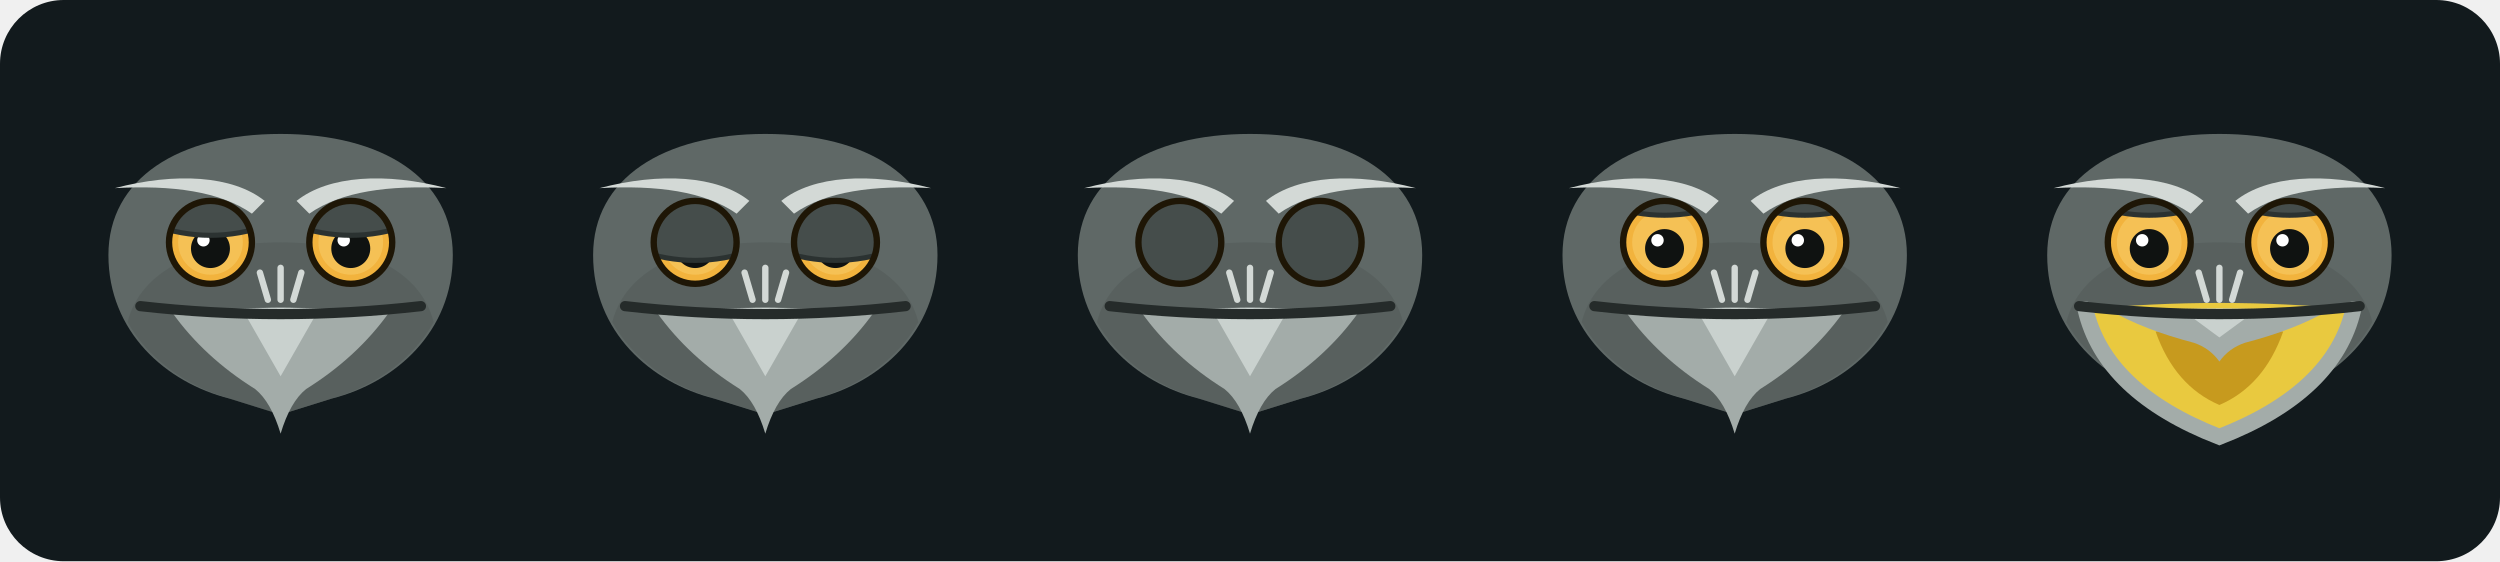
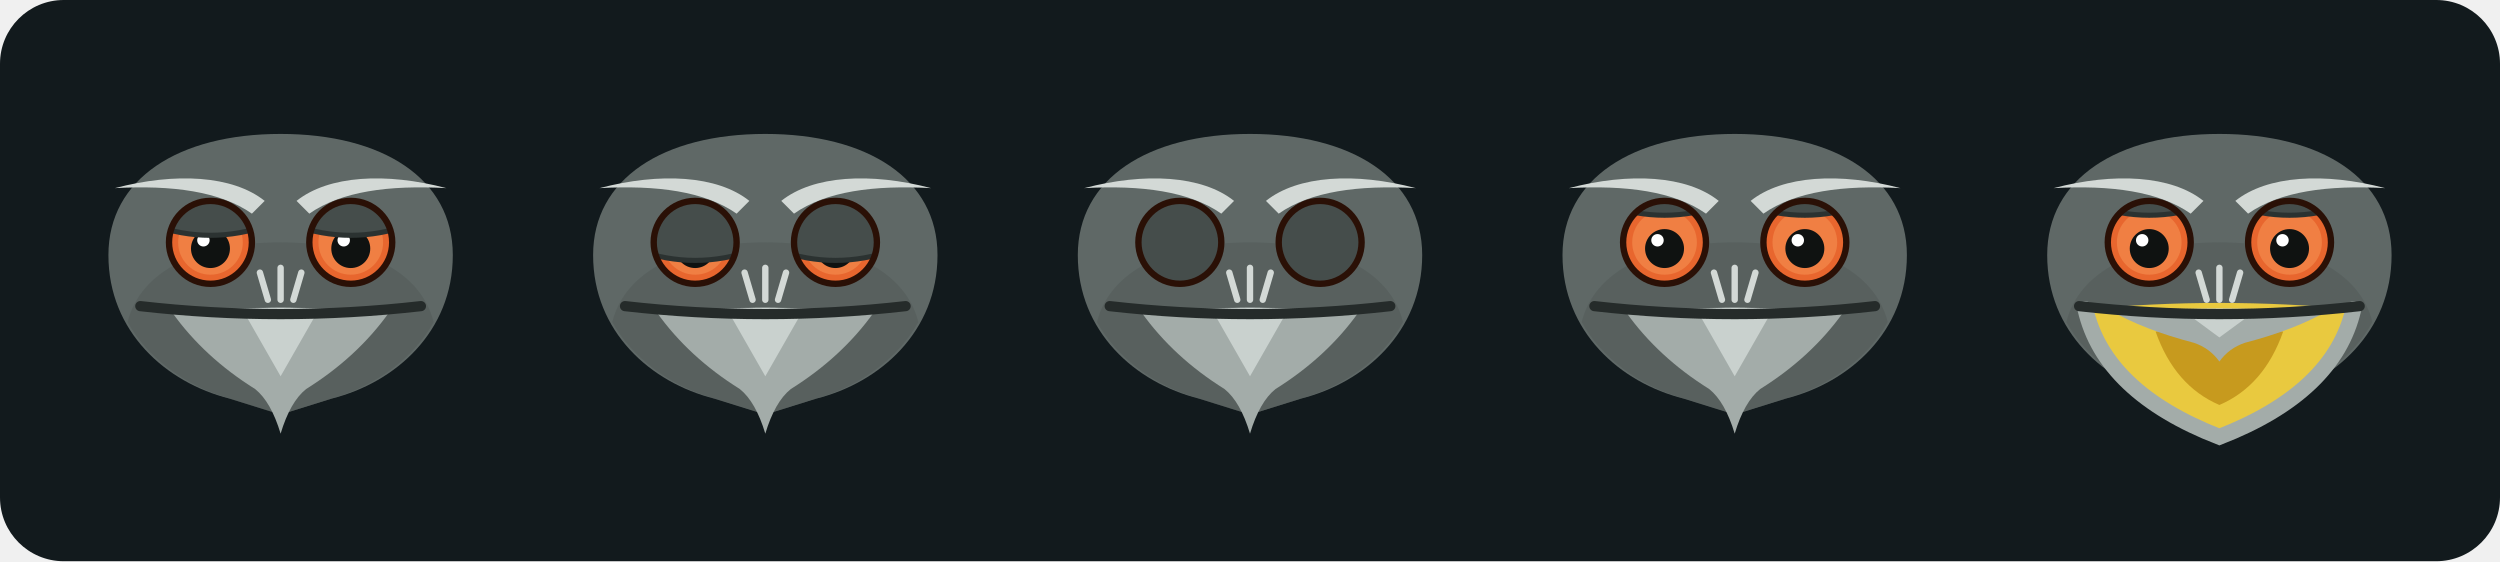
<svg xmlns="http://www.w3.org/2000/svg" viewBox="0 0 784 176" width="784" height="176" role="img" aria-label="frogmouth expressions">
  <rect width="784" height="176" rx="20" fill="#121A1D" />
  <g transform="translate(24 24) scale(1)">
    <path fill="#5F6866" d="M10 56C10 32 32 18 64 18C96 18 118 32 118 56C118 80 100 96 80 101L64 106L48 101C28 96 10 80 10 56Z" />
    <path fill="#4F5755" opacity="0.45" d="M16 77C20 61 38 52 64 52C90 52 108 61 112 77C106 88 94 97 80 101L64 106L48 101C34 97 22 88 16 77Z" />
    <path fill="#D3D9D6" d="M59 39C49 31 31 30 12 35C30 34 45 36 55 43Z" />
    <path fill="#D3D9D6" d="M69 39C79 31 97 30 116 35C98 34 83 36 73 43Z" />
    <g transform="translate(42 52)">
      <clipPath id="e33">
        <circle r="12.5" />
      </clipPath>
-       <circle r="13" fill="#F2B33D" />
-       <circle r="10.14" fill="#F7C860" opacity=".7" />
+       <circle r="13" fill="#E8662E" />
+       <circle r="10.14" fill="#F38A4C" opacity=".7" />
      <g clip-path="url(#e33)">
        <circle cy="1.95" r="6.11" fill="#0F1211" />
        <circle cx="-2.21" cy="-0.65" r="1.95" fill="#FFFFFF" />
        <g class="lid">
          <path fill="#454D4B" d="M-18.2 -39H18.2V-5.46Q0 1.04 -18.2 -5.46Z" />
          <path fill="none" stroke="#2B3231" stroke-width="1.6" stroke-linecap="round" d="M-18.2 -5.46Q0 1.04 18.2 -5.46" />
        </g>
      </g>
-       <circle r="13" fill="none" stroke="#1E1606" stroke-width="2" />
+       <circle r="13" fill="none" stroke="#2A1006" stroke-width="2" />
    </g>
    <g transform="translate(86 52)">
      <clipPath id="e34">
        <circle r="12.5" />
      </clipPath>
-       <circle r="13" fill="#F2B33D" />
-       <circle r="10.14" fill="#F7C860" opacity=".7" />
+       <circle r="13" fill="#E8662E" />
+       <circle r="10.14" fill="#F38A4C" opacity=".7" />
      <g clip-path="url(#e34)">
        <circle cy="1.95" r="6.11" fill="#0F1211" />
        <circle cx="-2.21" cy="-0.65" r="1.95" fill="#FFFFFF" />
        <g class="lid">
          <path fill="#454D4B" d="M-18.2 -39H18.2V-5.46Q0 1.04 -18.2 -5.46Z" />
          <path fill="none" stroke="#2B3231" stroke-width="1.6" stroke-linecap="round" d="M-18.2 -5.46Q0 1.04 18.2 -5.46" />
        </g>
      </g>
-       <circle r="13" fill="none" stroke="#1E1606" stroke-width="2" />
+       <circle r="13" fill="none" stroke="#2A1006" stroke-width="2" />
    </g>
    <path fill="#A3ACA9" d="M30 74Q64 71 98 74Q88 88 72 98Q67 102 64 112Q61 102 56 98Q40 88 30 74Z" />
    <path fill="#C9D1CE" d="M52 73Q64 72 76 73L64 94Z" />
    <path fill="none" stroke="#252B2A" stroke-width="3.2" stroke-linecap="round" d="M20 72Q42 74.5 64 74.5Q86 74.5 108 72" />
    <path fill="none" stroke="#D3D9D6" stroke-width="2" stroke-linecap="round" d="M64 70V60M60 70L57.5 61.5M68 70L70.5 61.5" />
  </g>
  <g transform="translate(176 24) scale(1)">
    <path fill="#5F6866" d="M10 56C10 32 32 18 64 18C96 18 118 32 118 56C118 80 100 96 80 101L64 106L48 101C28 96 10 80 10 56Z" />
    <path fill="#4F5755" opacity="0.45" d="M16 77C20 61 38 52 64 52C90 52 108 61 112 77C106 88 94 97 80 101L64 106L48 101C34 97 22 88 16 77Z" />
    <path fill="#D3D9D6" d="M59 39C49 31 31 30 12 35C30 34 45 36 55 43Z" />
    <path fill="#D3D9D6" d="M69 39C79 31 97 30 116 35C98 34 83 36 73 43Z" />
    <g transform="translate(42 52)">
      <clipPath id="e35">
        <circle r="12.5" />
      </clipPath>
-       <circle r="13" fill="#F2B33D" />
-       <circle r="10.14" fill="#F7C860" opacity=".7" />
+       <circle r="13" fill="#E8662E" />
+       <circle r="10.14" fill="#F38A4C" opacity=".7" />
      <g clip-path="url(#e35)">
        <circle cy="1.95" r="6.11" fill="#0F1211" />
        <circle cx="-2.21" cy="-0.65" r="1.95" fill="#FFFFFF" />
        <g class="lid">
          <path fill="#454D4B" d="M-18.2 -39H18.2V2.41Q0 8.91 -18.2 2.41Z" />
          <path fill="none" stroke="#2B3231" stroke-width="1.6" stroke-linecap="round" d="M-18.2 2.41Q0 8.91 18.2 2.41" />
        </g>
      </g>
-       <circle r="13" fill="none" stroke="#1E1606" stroke-width="2" />
+       <circle r="13" fill="none" stroke="#2A1006" stroke-width="2" />
    </g>
    <g transform="translate(86 52)">
      <clipPath id="e36">
        <circle r="12.5" />
      </clipPath>
-       <circle r="13" fill="#F2B33D" />
-       <circle r="10.14" fill="#F7C860" opacity=".7" />
+       <circle r="13" fill="#E8662E" />
+       <circle r="10.14" fill="#F38A4C" opacity=".7" />
      <g clip-path="url(#e36)">
        <circle cy="1.95" r="6.11" fill="#0F1211" />
        <circle cx="-2.21" cy="-0.65" r="1.95" fill="#FFFFFF" />
        <g class="lid">
          <path fill="#454D4B" d="M-18.2 -39H18.2V2.41Q0 8.91 -18.2 2.41Z" />
          <path fill="none" stroke="#2B3231" stroke-width="1.6" stroke-linecap="round" d="M-18.2 2.41Q0 8.91 18.2 2.41" />
        </g>
      </g>
-       <circle r="13" fill="none" stroke="#1E1606" stroke-width="2" />
+       <circle r="13" fill="none" stroke="#2A1006" stroke-width="2" />
    </g>
    <path fill="#A3ACA9" d="M30 74Q64 71 98 74Q88 88 72 98Q67 102 64 112Q61 102 56 98Q40 88 30 74Z" />
    <path fill="#C9D1CE" d="M52 73Q64 72 76 73L64 94Z" />
    <path fill="none" stroke="#252B2A" stroke-width="3.2" stroke-linecap="round" d="M20 72Q42 74.5 64 74.5Q86 74.5 108 72" />
    <path fill="none" stroke="#D3D9D6" stroke-width="2" stroke-linecap="round" d="M64 70V60M60 70L57.5 61.5M68 70L70.5 61.5" />
  </g>
  <g transform="translate(328 24) scale(1)">
    <path fill="#5F6866" d="M10 56C10 32 32 18 64 18C96 18 118 32 118 56C118 80 100 96 80 101L64 106L48 101C28 96 10 80 10 56Z" />
    <path fill="#4F5755" opacity="0.45" d="M16 77C20 61 38 52 64 52C90 52 108 61 112 77C106 88 94 97 80 101L64 106L48 101C34 97 22 88 16 77Z" />
    <path fill="#D3D9D6" d="M59 39C49 31 31 30 12 35C30 34 45 36 55 43Z" />
    <path fill="#D3D9D6" d="M69 39C79 31 97 30 116 35C98 34 83 36 73 43Z" />
    <g transform="translate(42 52)">
      <clipPath id="e37">
        <circle r="12.5" />
      </clipPath>
-       <circle r="13" fill="#F2B33D" />
-       <circle r="10.14" fill="#F7C860" opacity=".7" />
+       <circle r="13" fill="#E8662E" />
+       <circle r="10.14" fill="#F38A4C" opacity=".7" />
      <g clip-path="url(#e37)">
        <circle cy="1.95" r="6.11" fill="#0F1211" />
        <circle cx="-2.21" cy="-0.65" r="1.95" fill="#FFFFFF" />
        <g class="lid">
          <path fill="#454D4B" d="M-18.2 -39H18.2V21.6Q0 28.1 -18.2 21.6Z" />
          <path fill="none" stroke="#2B3231" stroke-width="1.6" stroke-linecap="round" d="M-18.2 21.6Q0 28.1 18.2 21.6" />
        </g>
      </g>
-       <circle r="13" fill="none" stroke="#1E1606" stroke-width="2" />
+       <circle r="13" fill="none" stroke="#2A1006" stroke-width="2" />
    </g>
    <g transform="translate(86 52)">
      <clipPath id="e38">
        <circle r="12.5" />
      </clipPath>
-       <circle r="13" fill="#F2B33D" />
-       <circle r="10.14" fill="#F7C860" opacity=".7" />
+       <circle r="13" fill="#E8662E" />
+       <circle r="10.14" fill="#F38A4C" opacity=".7" />
      <g clip-path="url(#e38)">
        <circle cy="1.95" r="6.11" fill="#0F1211" />
        <circle cx="-2.21" cy="-0.65" r="1.95" fill="#FFFFFF" />
        <g class="lid">
          <path fill="#454D4B" d="M-18.2 -39H18.2V21.6Q0 28.1 -18.2 21.6Z" />
          <path fill="none" stroke="#2B3231" stroke-width="1.6" stroke-linecap="round" d="M-18.2 21.6Q0 28.1 18.2 21.6" />
        </g>
      </g>
-       <circle r="13" fill="none" stroke="#1E1606" stroke-width="2" />
+       <circle r="13" fill="none" stroke="#2A1006" stroke-width="2" />
    </g>
    <path fill="#A3ACA9" d="M30 74Q64 71 98 74Q88 88 72 98Q67 102 64 112Q61 102 56 98Q40 88 30 74Z" />
    <path fill="#C9D1CE" d="M52 73Q64 72 76 73L64 94Z" />
    <path fill="none" stroke="#252B2A" stroke-width="3.2" stroke-linecap="round" d="M20 72Q42 74.5 64 74.5Q86 74.5 108 72" />
    <path fill="none" stroke="#D3D9D6" stroke-width="2" stroke-linecap="round" d="M64 70V60M60 70L57.5 61.5M68 70L70.5 61.5" />
  </g>
  <g transform="translate(480 24) scale(1)">
    <path fill="#5F6866" d="M10 56C10 32 32 18 64 18C96 18 118 32 118 56C118 80 100 96 80 101L64 106L48 101C28 96 10 80 10 56Z" />
    <path fill="#4F5755" opacity="0.45" d="M16 77C20 61 38 52 64 52C90 52 108 61 112 77C106 88 94 97 80 101L64 106L48 101C34 97 22 88 16 77Z" />
    <path fill="#D3D9D6" d="M59 39C49 31 31 30 12 35C30 34 45 36 55 43Z" />
    <path fill="#D3D9D6" d="M69 39C79 31 97 30 116 35C98 34 83 36 73 43Z" />
    <g transform="translate(42 52)">
      <clipPath id="e39">
        <circle r="12.5" />
      </clipPath>
-       <circle r="13" fill="#F2B33D" />
-       <circle r="10.14" fill="#F7C860" opacity=".7" />
+       <circle r="13" fill="#E8662E" />
+       <circle r="10.14" fill="#F38A4C" opacity=".7" />
      <g clip-path="url(#e39)">
        <circle cy="1.95" r="6.11" fill="#0F1211" />
        <circle cx="-2.21" cy="-0.65" r="1.95" fill="#FFFFFF" />
        <g class="lid">
          <path fill="#454D4B" d="M-18.2 -39H18.2V-11.75Q0 -5.25 -18.2 -11.75Z" />
          <path fill="none" stroke="#2B3231" stroke-width="1.6" stroke-linecap="round" d="M-18.2 -11.75Q0 -5.25 18.2 -11.75" />
        </g>
      </g>
-       <circle r="13" fill="none" stroke="#1E1606" stroke-width="2" />
+       <circle r="13" fill="none" stroke="#2A1006" stroke-width="2" />
    </g>
    <g transform="translate(86 52)">
      <clipPath id="e40">
        <circle r="12.5" />
      </clipPath>
-       <circle r="13" fill="#F2B33D" />
-       <circle r="10.14" fill="#F7C860" opacity=".7" />
+       <circle r="13" fill="#E8662E" />
+       <circle r="10.14" fill="#F38A4C" opacity=".7" />
      <g clip-path="url(#e40)">
        <circle cy="1.95" r="6.11" fill="#0F1211" />
        <circle cx="-2.21" cy="-0.65" r="1.95" fill="#FFFFFF" />
        <g class="lid">
          <path fill="#454D4B" d="M-18.2 -39H18.2V-11.75Q0 -5.25 -18.2 -11.75Z" />
          <path fill="none" stroke="#2B3231" stroke-width="1.6" stroke-linecap="round" d="M-18.2 -11.75Q0 -5.25 18.2 -11.75" />
        </g>
      </g>
-       <circle r="13" fill="none" stroke="#1E1606" stroke-width="2" />
+       <circle r="13" fill="none" stroke="#2A1006" stroke-width="2" />
    </g>
    <path fill="#A3ACA9" d="M30 74Q64 71 98 74Q88 88 72 98Q67 102 64 112Q61 102 56 98Q40 88 30 74Z" />
    <path fill="#C9D1CE" d="M52 73Q64 72 76 73L64 94Z" />
    <path fill="none" stroke="#252B2A" stroke-width="3.2" stroke-linecap="round" d="M20 72Q42 74.5 64 74.5Q86 74.5 108 72" />
    <path fill="none" stroke="#D3D9D6" stroke-width="2" stroke-linecap="round" d="M64 70V60M60 70L57.5 61.5M68 70L70.5 61.5" />
  </g>
  <g transform="translate(632 24) scale(1)">
    <path fill="#5F6866" d="M10 56C10 32 32 18 64 18C96 18 118 32 118 56C118 80 100 96 80 101L64 106L48 101C28 96 10 80 10 56Z" />
    <path fill="#4F5755" opacity="0.45" d="M16 77C20 61 38 52 64 52C90 52 108 61 112 77C106 88 94 97 80 101L64 106L48 101C34 97 22 88 16 77Z" />
    <path fill="#D3D9D6" d="M59 39C49 31 31 30 12 35C30 34 45 36 55 43Z" />
    <path fill="#D3D9D6" d="M69 39C79 31 97 30 116 35C98 34 83 36 73 43Z" />
    <g transform="translate(42 52)">
      <clipPath id="e41">
        <circle r="12.5" />
      </clipPath>
-       <circle r="13" fill="#F2B33D" />
-       <circle r="10.14" fill="#F7C860" opacity=".7" />
+       <circle r="13" fill="#E8662E" />
+       <circle r="10.14" fill="#F38A4C" opacity=".7" />
      <g clip-path="url(#e41)">
        <circle cy="1.95" r="6.11" fill="#0F1211" />
        <circle cx="-2.21" cy="-0.65" r="1.95" fill="#FFFFFF" />
        <g class="lid">
          <path fill="#454D4B" d="M-18.2 -39H18.2V-11.75Q0 -5.25 -18.2 -11.75Z" />
          <path fill="none" stroke="#2B3231" stroke-width="1.6" stroke-linecap="round" d="M-18.2 -11.75Q0 -5.25 18.2 -11.75" />
        </g>
      </g>
-       <circle r="13" fill="none" stroke="#1E1606" stroke-width="2" />
+       <circle r="13" fill="none" stroke="#2A1006" stroke-width="2" />
    </g>
    <g transform="translate(86 52)">
      <clipPath id="e42">
        <circle r="12.5" />
      </clipPath>
-       <circle r="13" fill="#F2B33D" />
-       <circle r="10.14" fill="#F7C860" opacity=".7" />
+       <circle r="13" fill="#E8662E" />
+       <circle r="10.14" fill="#F38A4C" opacity=".7" />
      <g clip-path="url(#e42)">
        <circle cy="1.95" r="6.11" fill="#0F1211" />
        <circle cx="-2.21" cy="-0.65" r="1.95" fill="#FFFFFF" />
        <g class="lid">
          <path fill="#454D4B" d="M-18.2 -39H18.2V-11.75Q0 -5.25 -18.2 -11.75Z" />
          <path fill="none" stroke="#2B3231" stroke-width="1.6" stroke-linecap="round" d="M-18.2 -11.75Q0 -5.25 18.2 -11.75" />
        </g>
      </g>
-       <circle r="13" fill="none" stroke="#1E1606" stroke-width="2" />
+       <circle r="13" fill="none" stroke="#2A1006" stroke-width="2" />
    </g>
    <path fill="#E9C93F" d="M22 73Q64 69 106 73Q100 99 64 113Q28 99 22 73Z" />
    <path fill="#C79A1E" d="M44 80Q64 77 84 80Q78 97 64 103Q50 97 44 80Z" />
    <path fill="none" stroke="#A3ACA9" stroke-width="5" stroke-linecap="round" d="M22 73Q28 99 64 113Q100 99 106 73" />
    <g transform="translate(64 73) scale(1 .42) translate(-64 -73)">
      <path fill="#A3ACA9" d="M30 74Q64 71 98 74Q88 88 72 98Q67 102 64 112Q61 102 56 98Q40 88 30 74Z" />
      <path fill="#C9D1CE" d="M52 73Q64 72 76 73L64 94Z" />
    </g>
    <path fill="none" stroke="#252B2A" stroke-width="3.2" stroke-linecap="round" d="M20 72Q42 74.5 64 74.5Q86 74.5 108 72" />
    <path fill="none" stroke="#D3D9D6" stroke-width="2" stroke-linecap="round" d="M64 70V60M60 70L57.5 61.5M68 70L70.5 61.5" />
  </g>
</svg>
